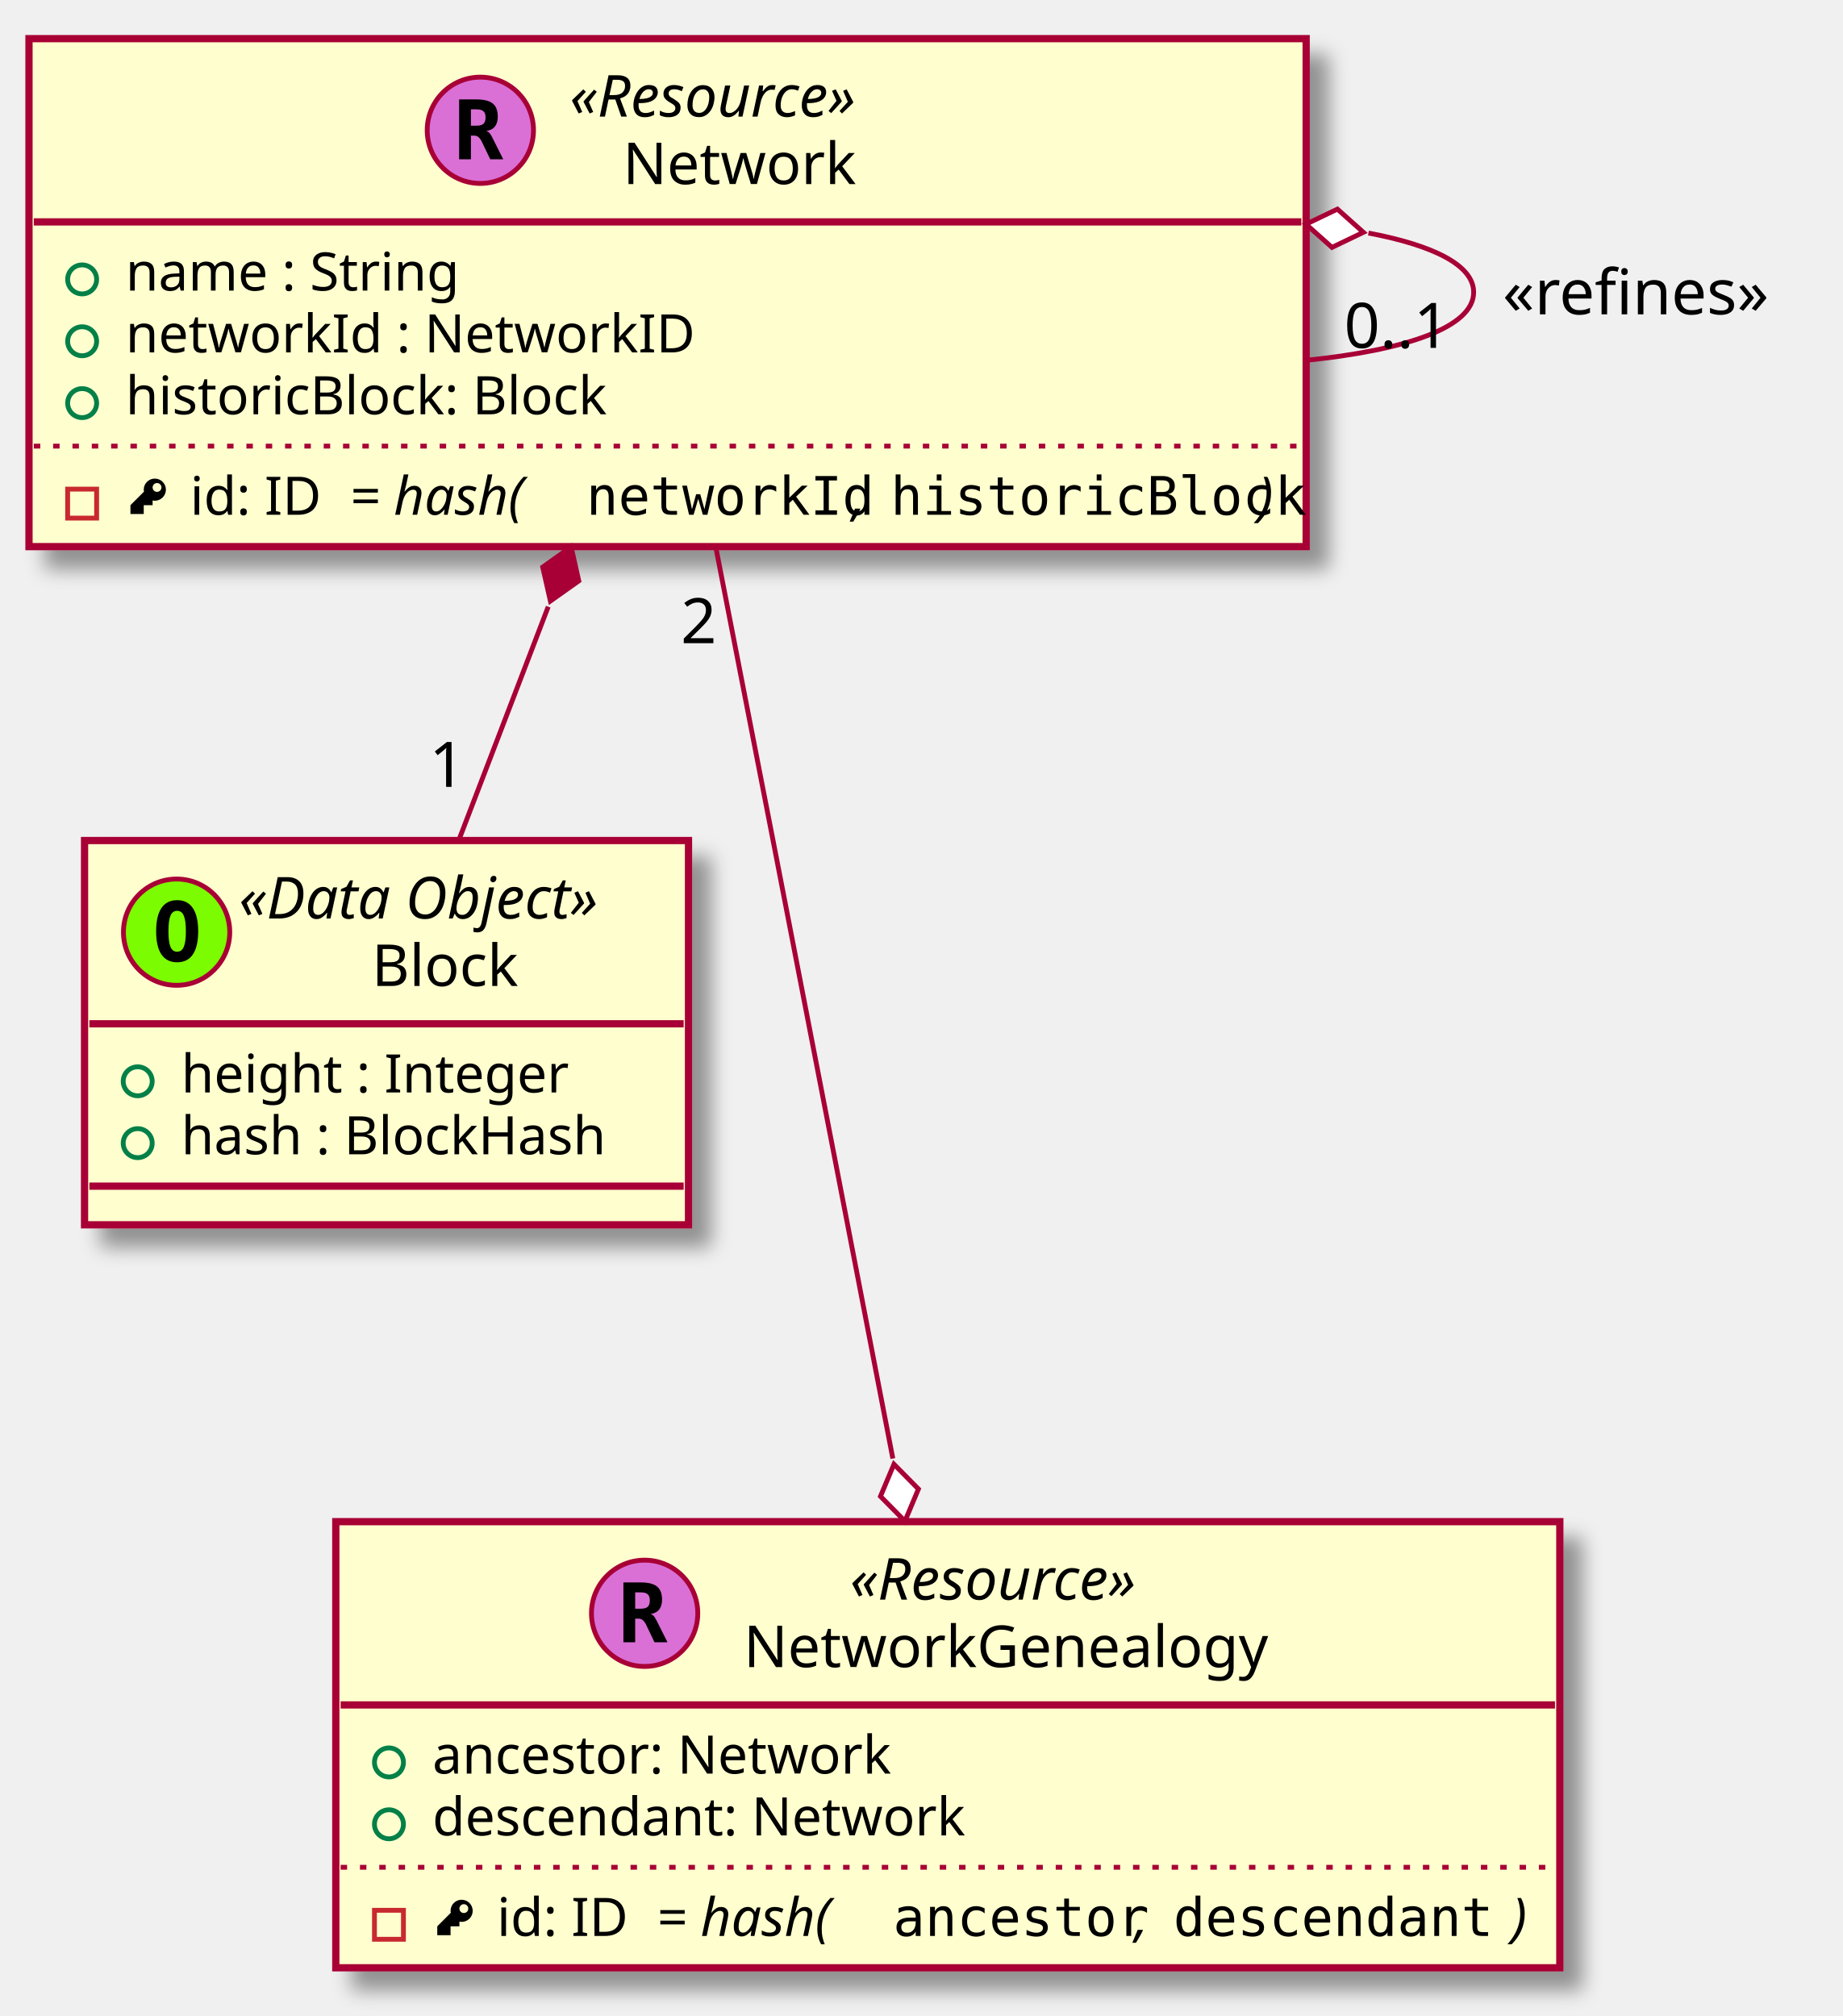
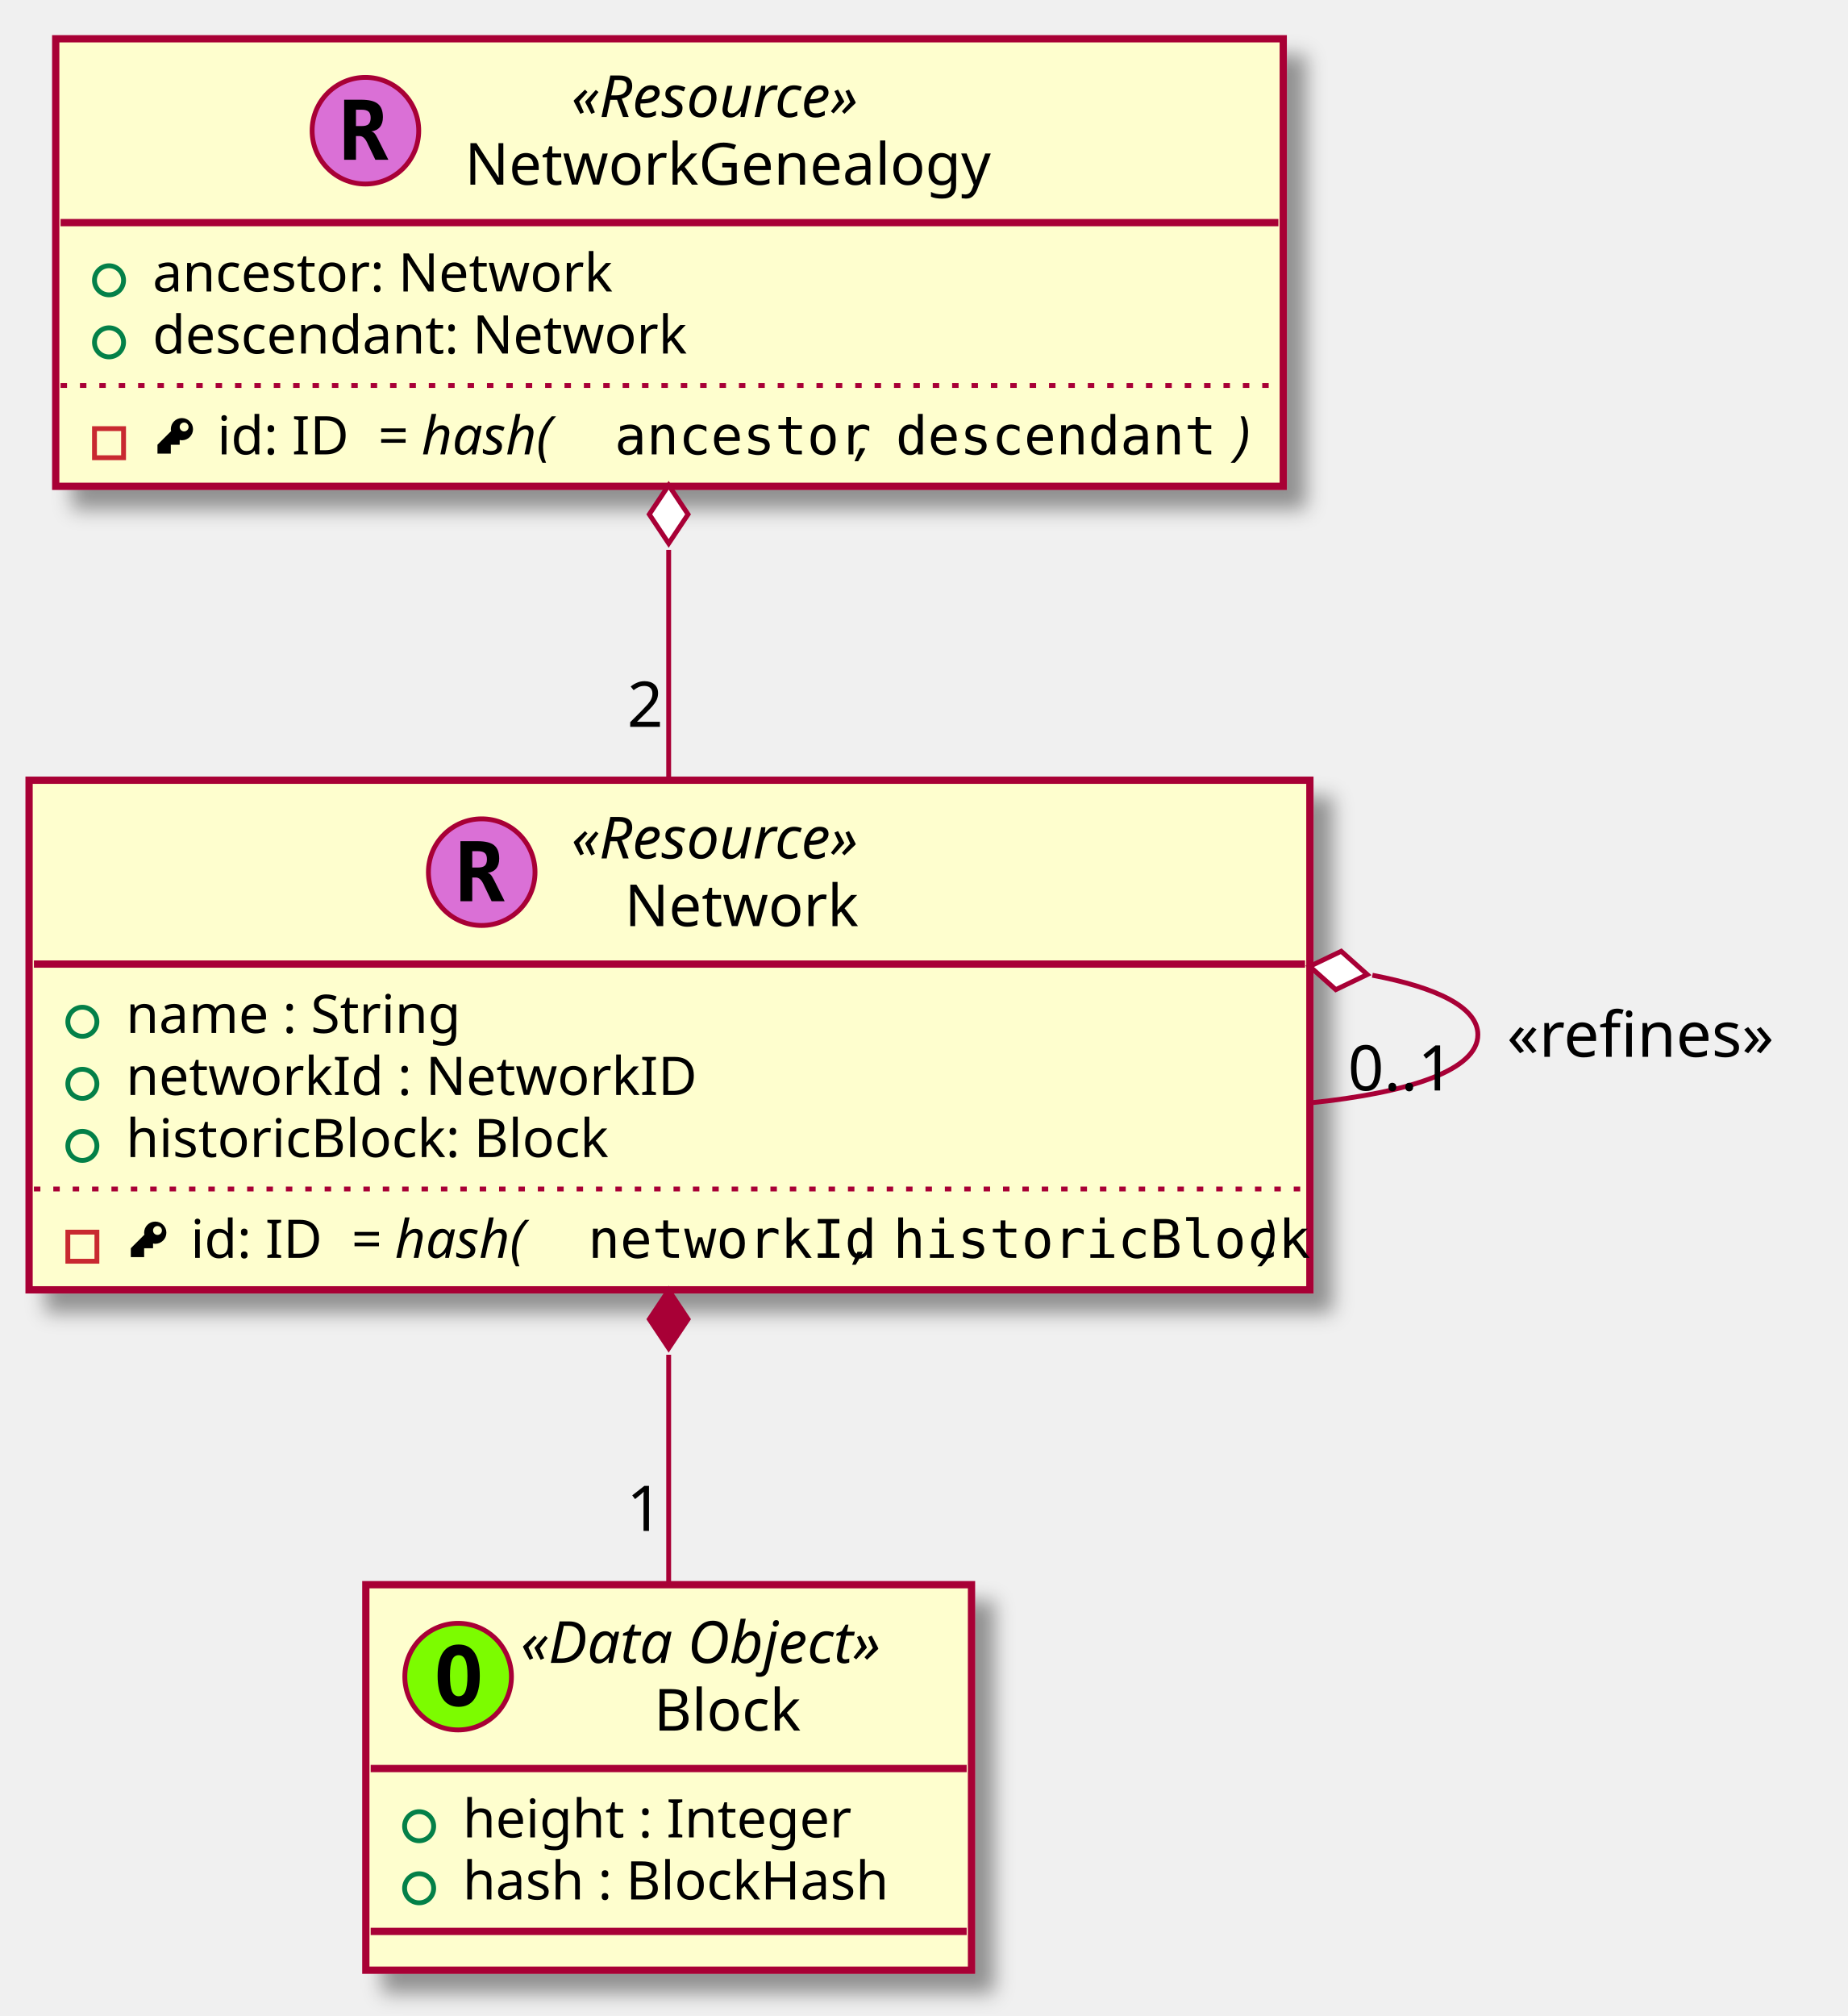
- <svg xmlns="http://www.w3.org/2000/svg" contentScriptType="application/ecmascript" contentStyleType="text/css" height="313.5px" preserveAspectRatio="none" style="width:286px;height:313px;" version="1.1" viewBox="0 0 286 313" width="286.5px" zoomAndPan="magnify">
+ <svg xmlns="http://www.w3.org/2000/svg" contentScriptType="application/ecmascript" contentStyleType="text/css" height="312.75px" preserveAspectRatio="none" style="width:286px;height:312px;" version="1.1" viewBox="0 0 286 312" width="286.5px" zoomAndPan="magnify">
  <defs>
-     <filter height="300%" id="f173iq6s1heomy" width="300%" x="-1" y="-1">
+     <filter height="300%" id="fyjq9h7y56nm" width="300%" x="-1" y="-1">
      <feGaussianBlur result="blurOut" stdDeviation="1.5" />
      <feColorMatrix in="blurOut" result="blurOut2" type="matrix" values="0 0 0 0 0 0 0 0 0 0 0 0 0 0 0 0 0 0 .4 0" />
      <feOffset dx="3.0" dy="3.0" in="blurOut2" result="blurOut3" />
      <feBlend in="SourceGraphic" in2="blurOut3" mode="normal" />
    </filter>
  </defs>
  <g>
-     <rect fill="#FEFECE" filter="url(#f173iq6s1heomy)" height="78.867" id="Network" style="stroke: #A80036; stroke-width: 1.125;" width="198.25" x="4.5" y="6" />
-     <ellipse cx="74.562" cy="20.227" fill="#DA70D6" rx="8.25" ry="8.25" style="stroke: #A80036; stroke-width: 0.75;" />
-     <path d="M75.465,20.332 Q75.734,20.391 75.934,20.602 Q76.144,20.801 76.438,21.387 L78.113,24.727 L76.098,24.727 L74.973,22.383 Q74.926,22.277 74.844,22.102 Q74.352,21.059 73.684,21.059 L73.098,21.059 L73.098,24.727 L71.269,24.727 L71.269,15.434 L73.918,15.434 Q75.711,15.434 76.484,16.066 Q77.269,16.699 77.269,18.129 Q77.269,19.09 76.801,19.664 Q76.344,20.227 75.465,20.332 Z M73.098,16.98 L73.098,19.512 L73.965,19.512 Q74.727,19.512 75.043,19.219 Q75.371,18.914 75.371,18.234 Q75.371,17.566 75.043,17.273 Q74.727,16.98 73.965,16.98 L73.098,16.98 Z " />
+     <rect fill="#FEFECE" filter="url(#fyjq9h7y56nm)" height="78.867" id="Network" style="stroke: #A80036; stroke-width: 1.125;" width="198.25" x="4.5" y="120.75" />
+     <ellipse cx="74.562" cy="134.977" fill="#DA70D6" rx="8.25" ry="8.25" style="stroke: #A80036; stroke-width: 0.75;" />
+     <path d="M75.465,135.082 Q75.734,135.141 75.934,135.352 Q76.144,135.551 76.438,136.137 L78.113,139.477 L76.098,139.477 L74.973,137.133 Q74.926,137.027 74.844,136.852 Q74.352,135.809 73.684,135.809 L73.098,135.809 L73.098,139.477 L71.269,139.477 L71.269,130.184 L73.918,130.184 Q75.711,130.184 76.484,130.816 Q77.269,131.449 77.269,132.879 Q77.269,133.84 76.801,134.414 Q76.344,134.977 75.465,135.082 Z M73.098,131.731 L73.098,134.262 L73.965,134.262 Q74.727,134.262 75.043,133.969 Q75.371,133.664 75.371,132.984 Q75.371,132.316 75.043,132.023 Q74.727,131.731 73.965,131.731 L73.098,131.731 Z " />
+     <text fill="#000000" font-family="sans-serif" font-size="9" font-style="italic" lengthAdjust="spacingAndGlyphs" textLength="54.75" x="88.438" y="132.854">«Resource»</text>
+     <text fill="#000000" font-family="sans-serif" font-size="9" lengthAdjust="spacingAndGlyphs" textLength="38.25" x="96.688" y="143.331">Network</text>
+     <line style="stroke: #A80036; stroke-width: 1.125;" x1="5.25" x2="202" y1="149.203" y2="149.203" />
+     <ellipse cx="12.75" cy="158.13" fill="none" rx="2.25" ry="2.25" style="stroke: #038048; stroke-width: 0.75;" />
+     <text fill="#000000" font-family="sans-serif" font-size="8.25" lengthAdjust="spacingAndGlyphs" textLength="58.5" x="19.5" y="159.861">name : String</text>
+     <ellipse cx="12.75" cy="167.733" fill="none" rx="2.25" ry="2.25" style="stroke: #038048; stroke-width: 0.75;" />
+     <text fill="#000000" font-family="sans-serif" font-size="8.25" lengthAdjust="spacingAndGlyphs" textLength="93" x="19.5" y="169.464">networkId : NetworkID</text>
+     <ellipse cx="12.75" cy="177.337" fill="none" rx="2.25" ry="2.25" style="stroke: #038048; stroke-width: 0.75;" />
+     <text fill="#000000" font-family="sans-serif" font-size="8.25" lengthAdjust="spacingAndGlyphs" textLength="82.5" x="19.5" y="179.068">historicBlock: Block</text>
+     <line style="stroke: #A80036; stroke-width: 0.75; stroke-dasharray: 1.0,2.0;" x1="5.25" x2="202" y1="184.014" y2="184.014" />
+     <rect fill="none" height="4.5" style="stroke: #C82930; stroke-width: 0.75;" width="4.5" x="10.5" y="190.69" />
+     <path d="M24.031,189.055 C23.082,189.055 22.312,189.825 22.312,190.773 C22.312,190.883 22.335,190.978 22.356,191.075 L20.25,193.18 L20.25,194.555 L22.312,194.555 L22.312,193.18 L23.688,193.18 L23.688,192.493 L23.731,192.45 C23.827,192.47 23.921,192.493 24.032,192.493 C24.981,192.493 25.751,191.723 25.751,190.774 C25.751,189.825 24.981,189.055 24.032,189.055 M24.376,189.743 C24.754,189.743 25.063,190.052 25.063,190.43 C25.063,190.809 24.754,191.118 24.376,191.118 C23.998,191.118 23.688,190.809 23.688,190.43 C23.688,190.052 23.998,189.743 24.376,189.743 " fill="#000000" style="stroke: ; stroke-width: 0.0; stroke-dasharray: ;" />
+     <text fill="#000000" font-family="sans-serif" font-size="8.25" lengthAdjust="spacingAndGlyphs" textLength="21.75" x="29.5" y="194.672">id: ID</text>
+     <text fill="#000000" font-family="sans-serif" font-size="8.25" font-style="italic" lengthAdjust="spacingAndGlyphs" textLength="33.75" x="54.25" y="194.672">= hash(</text>
+     <text fill="#000000" font-family="sans-serif" font-size="8.25" lengthAdjust="spacingAndGlyphs" textLength="0" x="91" y="194.672" />
+     <text fill="#000000" font-family="Andale Mono" font-size="8.25" lengthAdjust="spacingAndGlyphs" textLength="41.25" x="91" y="194.672">networkId</text>
+     <text fill="#000000" font-family="sans-serif" font-size="8.25" font-style="italic" lengthAdjust="spacingAndGlyphs" textLength="3" x="132.25" y="194.672">,</text>
+     <text fill="#000000" font-family="sans-serif" font-size="8.25" lengthAdjust="spacingAndGlyphs" textLength="0" x="138.25" y="194.672" />
+     <text fill="#000000" font-family="Andale Mono" font-size="8.25" lengthAdjust="spacingAndGlyphs" textLength="54" x="138.25" y="194.672">historicBlock</text>
+     <text fill="#000000" font-family="sans-serif" font-size="8.25" lengthAdjust="spacingAndGlyphs" textLength="0" x="195.25" y="194.672" />
+     <text fill="#000000" font-family="sans-serif" font-size="8.25" font-style="italic" lengthAdjust="spacingAndGlyphs" textLength="3" x="195.25" y="194.672">)</text>
+     <rect fill="#FEFECE" filter="url(#fyjq9h7y56nm)" height="59.66" id="Block" style="stroke: #A80036; stroke-width: 1.125;" width="93.75" x="56.625" y="245.25" />
+     <ellipse cx="70.912" cy="259.477" fill="#7CFC00" rx="8.25" ry="8.25" style="stroke: #A80036; stroke-width: 0.75;" />
+     <path d="M70.995,256.16 Q70.291,256.16 69.963,256.91 Q69.647,257.66 69.647,259.336 Q69.647,261.012 69.963,261.762 Q70.291,262.512 70.995,262.512 Q71.709,262.512 72.026,261.762 Q72.354,261.012 72.354,259.336 Q72.354,257.66 72.026,256.91 Q71.709,256.16 70.995,256.16 Z M67.737,259.336 Q67.737,256.957 68.557,255.738 Q69.389,254.508 70.995,254.508 Q72.612,254.508 73.432,255.738 Q74.264,256.957 74.264,259.336 Q74.264,261.715 73.432,262.934 Q72.612,264.152 70.995,264.152 Q69.389,264.152 68.557,262.934 Q67.737,261.715 67.737,259.336 Z " />
+     <text fill="#000000" font-family="sans-serif" font-size="9" font-style="italic" lengthAdjust="spacingAndGlyphs" textLength="66" x="80.588" y="257.354">«Data Object»</text>
+     <text fill="#000000" font-family="sans-serif" font-size="9" lengthAdjust="spacingAndGlyphs" textLength="24.75" x="101.213" y="267.831">Block</text>
+     <line style="stroke: #A80036; stroke-width: 1.125;" x1="57.375" x2="149.625" y1="273.703" y2="273.703" />
+     <ellipse cx="64.875" cy="282.63" fill="none" rx="2.25" ry="2.25" style="stroke: #038048; stroke-width: 0.75;" />
+     <text fill="#000000" font-family="sans-serif" font-size="8.25" lengthAdjust="spacingAndGlyphs" textLength="65.25" x="71.625" y="284.361">height : Integer</text>
+     <ellipse cx="64.875" cy="292.233" fill="none" rx="2.25" ry="2.25" style="stroke: #038048; stroke-width: 0.75;" />
+     <text fill="#000000" font-family="sans-serif" font-size="8.25" lengthAdjust="spacingAndGlyphs" textLength="74.25" x="71.625" y="293.964">hash : BlockHash</text>
+     <line style="stroke: #A80036; stroke-width: 1.125;" x1="57.375" x2="149.625" y1="298.91" y2="298.91" />
+     <rect fill="#FEFECE" filter="url(#fyjq9h7y56nm)" height="69.264" id="NetworkGenealogy" style="stroke: #A80036; stroke-width: 1.125;" width="190" x="8.625" y="6" />
+     <ellipse cx="56.562" cy="20.227" fill="#DA70D6" rx="8.25" ry="8.25" style="stroke: #A80036; stroke-width: 0.75;" />
+     <path d="M57.465,20.332 Q57.734,20.391 57.934,20.602 Q58.145,20.801 58.438,21.387 L60.113,24.727 L58.098,24.727 L56.973,22.383 Q56.926,22.277 56.844,22.102 Q56.352,21.059 55.684,21.059 L55.098,21.059 L55.098,24.727 L53.27,24.727 L53.27,15.434 L55.918,15.434 Q57.711,15.434 58.484,16.066 Q59.27,16.699 59.27,18.129 Q59.27,19.09 58.801,19.664 Q58.344,20.227 57.465,20.332 Z M55.098,16.98 L55.098,19.512 L55.965,19.512 Q56.727,19.512 57.043,19.219 Q57.371,18.914 57.371,18.234 Q57.371,17.566 57.043,17.273 Q56.727,16.98 55.965,16.98 L55.098,16.98 Z " />
    <text fill="#000000" font-family="sans-serif" font-size="9" font-style="italic" lengthAdjust="spacingAndGlyphs" textLength="54.75" x="88.438" y="18.104">«Resource»</text>
-     <text fill="#000000" font-family="sans-serif" font-size="9" lengthAdjust="spacingAndGlyphs" textLength="38.25" x="96.688" y="28.581">Network</text>
-     <line style="stroke: #A80036; stroke-width: 1.125;" x1="5.25" x2="202" y1="34.453" y2="34.453" />
-     <ellipse cx="12.75" cy="43.38" fill="none" rx="2.25" ry="2.25" style="stroke: #038048; stroke-width: 0.75;" />
-     <text fill="#000000" font-family="sans-serif" font-size="8.25" lengthAdjust="spacingAndGlyphs" textLength="58.5" x="19.5" y="45.111">name : String</text>
-     <ellipse cx="12.75" cy="52.983" fill="none" rx="2.25" ry="2.25" style="stroke: #038048; stroke-width: 0.75;" />
-     <text fill="#000000" font-family="sans-serif" font-size="8.25" lengthAdjust="spacingAndGlyphs" textLength="93" x="19.5" y="54.715">networkId : NetworkID</text>
-     <ellipse cx="12.75" cy="62.587" fill="none" rx="2.25" ry="2.25" style="stroke: #038048; stroke-width: 0.75;" />
-     <text fill="#000000" font-family="sans-serif" font-size="8.25" lengthAdjust="spacingAndGlyphs" textLength="82.5" x="19.5" y="64.318">historicBlock: Block</text>
-     <line style="stroke: #A80036; stroke-width: 0.75; stroke-dasharray: 1.0,2.0;" x1="5.25" x2="202" y1="69.264" y2="69.264" />
-     <rect fill="none" height="4.5" style="stroke: #C82930; stroke-width: 0.75;" width="4.5" x="10.5" y="75.94" />
-     <path d="M24.031,74.305 C23.082,74.305 22.312,75.075 22.312,76.023 C22.312,76.133 22.335,76.228 22.356,76.325 L20.25,78.43 L20.25,79.805 L22.312,79.805 L22.312,78.43 L23.688,78.43 L23.688,77.743 L23.731,77.7 C23.827,77.72 23.921,77.743 24.032,77.743 C24.981,77.743 25.751,76.973 25.751,76.024 C25.751,75.075 24.981,74.305 24.032,74.305 M24.376,74.993 C24.754,74.993 25.063,75.302 25.063,75.68 C25.063,76.058 24.754,76.368 24.376,76.368 C23.998,76.368 23.688,76.058 23.688,75.68 C23.688,75.302 23.998,74.993 24.376,74.993 " fill="#000000" style="stroke: ; stroke-width: 0.0; stroke-dasharray: ;" />
-     <text fill="#000000" font-family="sans-serif" font-size="8.25" lengthAdjust="spacingAndGlyphs" textLength="21.75" x="29.5" y="79.921">id: ID</text>
-     <text fill="#000000" font-family="sans-serif" font-size="8.25" font-style="italic" lengthAdjust="spacingAndGlyphs" textLength="33.75" x="54.25" y="79.921">= hash(</text>
-     <text fill="#000000" font-family="sans-serif" font-size="8.25" lengthAdjust="spacingAndGlyphs" textLength="0" x="91" y="79.921" />
-     <text fill="#000000" font-family="Andale Mono" font-size="8.25" lengthAdjust="spacingAndGlyphs" textLength="41.25" x="91" y="79.921">networkId</text>
-     <text fill="#000000" font-family="sans-serif" font-size="8.25" font-style="italic" lengthAdjust="spacingAndGlyphs" textLength="3" x="132.25" y="79.921">,</text>
-     <text fill="#000000" font-family="sans-serif" font-size="8.25" lengthAdjust="spacingAndGlyphs" textLength="0" x="138.25" y="79.921" />
-     <text fill="#000000" font-family="Andale Mono" font-size="8.25" lengthAdjust="spacingAndGlyphs" textLength="54" x="138.25" y="79.921">historicBlock</text>
-     <text fill="#000000" font-family="sans-serif" font-size="8.25" lengthAdjust="spacingAndGlyphs" textLength="0" x="195.25" y="79.921" />
-     <text fill="#000000" font-family="sans-serif" font-size="8.25" font-style="italic" lengthAdjust="spacingAndGlyphs" textLength="3" x="195.25" y="79.921">)</text>
-     <rect fill="#FEFECE" filter="url(#f173iq6s1heomy)" height="59.66" id="Block" style="stroke: #A80036; stroke-width: 1.125;" width="93.75" x="13.125" y="130.5" />
-     <ellipse cx="27.413" cy="144.727" fill="#7CFC00" rx="8.25" ry="8.25" style="stroke: #A80036; stroke-width: 0.75;" />
-     <path d="M27.494,141.41 Q26.791,141.41 26.463,142.16 Q26.147,142.91 26.147,144.586 Q26.147,146.262 26.463,147.012 Q26.791,147.762 27.494,147.762 Q28.209,147.762 28.526,147.012 Q28.854,146.262 28.854,144.586 Q28.854,142.91 28.526,142.16 Q28.209,141.41 27.494,141.41 Z M24.237,144.586 Q24.237,142.207 25.057,140.988 Q25.889,139.758 27.494,139.758 Q29.112,139.758 29.932,140.988 Q30.764,142.207 30.764,144.586 Q30.764,146.965 29.932,148.184 Q29.112,149.402 27.494,149.402 Q25.889,149.402 25.057,148.184 Q24.237,146.965 24.237,144.586 Z " />
-     <text fill="#000000" font-family="sans-serif" font-size="9" font-style="italic" lengthAdjust="spacingAndGlyphs" textLength="66" x="37.087" y="142.604">«Data Object»</text>
-     <text fill="#000000" font-family="sans-serif" font-size="9" lengthAdjust="spacingAndGlyphs" textLength="24.75" x="57.712" y="153.081">Block</text>
-     <line style="stroke: #A80036; stroke-width: 1.125;" x1="13.875" x2="106.125" y1="158.953" y2="158.953" />
-     <ellipse cx="21.375" cy="167.88" fill="none" rx="2.25" ry="2.25" style="stroke: #038048; stroke-width: 0.75;" />
-     <text fill="#000000" font-family="sans-serif" font-size="8.25" lengthAdjust="spacingAndGlyphs" textLength="65.25" x="28.125" y="169.611">height : Integer</text>
-     <ellipse cx="21.375" cy="177.483" fill="none" rx="2.25" ry="2.25" style="stroke: #038048; stroke-width: 0.75;" />
-     <text fill="#000000" font-family="sans-serif" font-size="8.25" lengthAdjust="spacingAndGlyphs" textLength="74.25" x="28.125" y="179.214">hash : BlockHash</text>
-     <line style="stroke: #A80036; stroke-width: 1.125;" x1="13.875" x2="106.125" y1="184.16" y2="184.16" />
-     <rect fill="#FEFECE" filter="url(#f173iq6s1heomy)" height="69.264" id="NetworkGenealogy" style="stroke: #A80036; stroke-width: 1.125;" width="190" x="52.125" y="236.25" />
-     <ellipse cx="100.062" cy="250.477" fill="#DA70D6" rx="8.25" ry="8.25" style="stroke: #A80036; stroke-width: 0.75;" />
-     <path d="M100.965,250.582 Q101.234,250.641 101.434,250.852 Q101.644,251.051 101.938,251.637 L103.613,254.977 L101.598,254.977 L100.473,252.633 Q100.426,252.527 100.344,252.352 Q99.852,251.309 99.184,251.309 L98.598,251.309 L98.598,254.977 L96.769,254.977 L96.769,245.684 L99.418,245.684 Q101.211,245.684 101.984,246.316 Q102.769,246.949 102.769,248.379 Q102.769,249.34 102.301,249.914 Q101.844,250.477 100.965,250.582 Z M98.598,247.231 L98.598,249.762 L99.465,249.762 Q100.227,249.762 100.543,249.469 Q100.871,249.164 100.871,248.484 Q100.871,247.816 100.543,247.523 Q100.227,247.231 99.465,247.231 L98.598,247.231 Z " />
-     <text fill="#000000" font-family="sans-serif" font-size="9" font-style="italic" lengthAdjust="spacingAndGlyphs" textLength="54.75" x="131.938" y="248.354">«Resource»</text>
-     <text fill="#000000" font-family="sans-serif" font-size="9" lengthAdjust="spacingAndGlyphs" textLength="87.75" x="115.438" y="258.831">NetworkGenealogy</text>
-     <line style="stroke: #A80036; stroke-width: 1.125;" x1="52.875" x2="241.375" y1="264.703" y2="264.703" />
-     <ellipse cx="60.375" cy="273.63" fill="none" rx="2.25" ry="2.25" style="stroke: #038048; stroke-width: 0.75;" />
-     <text fill="#000000" font-family="sans-serif" font-size="8.25" lengthAdjust="spacingAndGlyphs" textLength="78" x="67.125" y="275.361">ancestor: Network</text>
-     <ellipse cx="60.375" cy="283.233" fill="none" rx="2.25" ry="2.25" style="stroke: #038048; stroke-width: 0.75;" />
-     <text fill="#000000" font-family="sans-serif" font-size="8.25" lengthAdjust="spacingAndGlyphs" textLength="90" x="67.125" y="284.964">descendant: Network</text>
-     <line style="stroke: #A80036; stroke-width: 0.75; stroke-dasharray: 1.0,2.0;" x1="52.875" x2="241.375" y1="289.91" y2="289.91" />
-     <rect fill="none" height="4.5" style="stroke: #C82930; stroke-width: 0.75;" width="4.5" x="58.125" y="296.587" />
-     <path d="M71.656,294.951 C70.707,294.951 69.938,295.721 69.938,296.67 C69.938,296.78 69.96,296.874 69.981,296.971 L67.875,299.077 L67.875,300.452 L69.938,300.452 L69.938,299.077 L71.312,299.077 L71.312,298.389 L71.356,298.346 C71.452,298.367 71.546,298.389 71.657,298.389 C72.606,298.389 73.376,297.619 73.376,296.671 C73.376,295.722 72.606,294.952 71.657,294.952 M72.001,295.639 C72.379,295.639 72.688,295.949 72.688,296.327 C72.688,296.705 72.379,297.014 72.001,297.014 C71.623,297.014 71.313,296.705 71.313,296.327 C71.313,295.949 71.623,295.639 72.001,295.639 " fill="#000000" style="stroke: ; stroke-width: 0.0; stroke-dasharray: ;" />
-     <text fill="#000000" font-family="sans-serif" font-size="8.25" lengthAdjust="spacingAndGlyphs" textLength="21.75" x="77.125" y="300.568">id: ID</text>
-     <text fill="#000000" font-family="sans-serif" font-size="8.25" font-style="italic" lengthAdjust="spacingAndGlyphs" textLength="33.75" x="101.875" y="300.568">= hash(</text>
-     <text fill="#000000" font-family="sans-serif" font-size="8.25" lengthAdjust="spacingAndGlyphs" textLength="0" x="138.625" y="300.568" />
-     <text fill="#000000" font-family="Andale Mono" font-size="8.25" lengthAdjust="spacingAndGlyphs" textLength="37.5" x="138.625" y="300.568">ancestor</text>
-     <text fill="#000000" font-family="sans-serif" font-size="8.25" font-style="italic" lengthAdjust="spacingAndGlyphs" textLength="3" x="176.125" y="300.568">,</text>
-     <text fill="#000000" font-family="sans-serif" font-size="8.25" lengthAdjust="spacingAndGlyphs" textLength="0" x="182.125" y="300.568" />
-     <text fill="#000000" font-family="Andale Mono" font-size="8.25" lengthAdjust="spacingAndGlyphs" textLength="49.5" x="182.125" y="300.568">descendant</text>
-     <text fill="#000000" font-family="sans-serif" font-size="8.25" lengthAdjust="spacingAndGlyphs" textLength="0" x="234.625" y="300.568" />
-     <text fill="#000000" font-family="sans-serif" font-size="8.25" font-style="italic" lengthAdjust="spacingAndGlyphs" textLength="3" x="234.625" y="300.568">)</text>
-     <path d="M212.418,36.18 C222.439,38.083 228.75,41.148 228.75,45.375 C228.75,50.84 218.199,54.363 202.723,55.943 " fill="none" id="Network-Network" style="stroke: #A80036; stroke-width: 0.75;" />
-     <polygon fill="#FFFFFF" points="202.723,34.807,206.758,38.409,211.634,36.069,207.599,32.468,202.723,34.807" style="stroke: #A80036; stroke-width: 0.75;" />
-     <text fill="#000000" font-family="sans-serif" font-size="9.75" lengthAdjust="spacingAndGlyphs" textLength="44.25" x="233.25" y="48.8">«refines»</text>
-     <text fill="#000000" font-family="sans-serif" font-size="9.75" lengthAdjust="spacingAndGlyphs" textLength="18" x="208.634" y="54.013">0..1</text>
-     <path d="M85.1,94.189 C80.38,106.517 75.444,119.409 71.211,130.465 " fill="none" id="Network-Block" style="stroke: #A80036; stroke-width: 0.75;" />
-     <polygon fill="#A80036" points="88.651,84.91,84.241,88.041,85.434,93.316,89.844,90.186,88.651,84.91" style="stroke: #A80036; stroke-width: 0.75;" />
-     <text fill="#000000" font-family="sans-serif" font-size="9.75" lengthAdjust="spacingAndGlyphs" textLength="6" x="66.622" y="122.174">1</text>
-     <path d="M111.073,84.766 C113.882,99.125 117.092,115.555 120,130.5 C126.251,162.633 133.277,198.938 138.594,226.453 " fill="none" id="Network-NetworkGenealogy" style="stroke: #A80036; stroke-width: 0.75;" />
-     <polygon fill="#FFFFFF" points="140.471,236.17,142.563,231.183,138.764,227.333,136.672,232.321,140.471,236.17" style="stroke: #A80036; stroke-width: 0.75;" />
-     <text fill="#000000" font-family="sans-serif" font-size="9.75" lengthAdjust="spacingAndGlyphs" textLength="6" x="105.67" y="99.864">2</text>
+     <text fill="#000000" font-family="sans-serif" font-size="9" lengthAdjust="spacingAndGlyphs" textLength="87.75" x="71.938" y="28.581">NetworkGenealogy</text>
+     <line style="stroke: #A80036; stroke-width: 1.125;" x1="9.375" x2="197.875" y1="34.453" y2="34.453" />
+     <ellipse cx="16.875" cy="43.38" fill="none" rx="2.25" ry="2.25" style="stroke: #038048; stroke-width: 0.75;" />
+     <text fill="#000000" font-family="sans-serif" font-size="8.25" lengthAdjust="spacingAndGlyphs" textLength="78" x="23.625" y="45.111">ancestor: Network</text>
+     <ellipse cx="16.875" cy="52.983" fill="none" rx="2.25" ry="2.25" style="stroke: #038048; stroke-width: 0.75;" />
+     <text fill="#000000" font-family="sans-serif" font-size="8.25" lengthAdjust="spacingAndGlyphs" textLength="90" x="23.625" y="54.715">descendant: Network</text>
+     <line style="stroke: #A80036; stroke-width: 0.75; stroke-dasharray: 1.0,2.0;" x1="9.375" x2="197.875" y1="59.66" y2="59.66" />
+     <rect fill="none" height="4.5" style="stroke: #C82930; stroke-width: 0.75;" width="4.5" x="14.625" y="66.337" />
+     <path d="M28.156,64.701 C27.207,64.701 26.438,65.471 26.438,66.42 C26.438,66.53 26.46,66.624 26.481,66.721 L24.375,68.827 L24.375,70.202 L26.438,70.202 L26.438,68.827 L27.812,68.827 L27.812,68.139 L27.856,68.096 C27.952,68.117 28.046,68.139 28.157,68.139 C29.106,68.139 29.876,67.369 29.876,66.421 C29.876,65.472 29.106,64.702 28.157,64.702 M28.501,65.389 C28.879,65.389 29.188,65.699 29.188,66.077 C29.188,66.455 28.879,66.764 28.501,66.764 C28.123,66.764 27.813,66.455 27.813,66.077 C27.813,65.699 28.123,65.389 28.501,65.389 " fill="#000000" style="stroke: ; stroke-width: 0.0; stroke-dasharray: ;" />
+     <text fill="#000000" font-family="sans-serif" font-size="8.25" lengthAdjust="spacingAndGlyphs" textLength="21.75" x="33.625" y="70.318">id: ID</text>
+     <text fill="#000000" font-family="sans-serif" font-size="8.25" font-style="italic" lengthAdjust="spacingAndGlyphs" textLength="33.75" x="58.375" y="70.318">= hash(</text>
+     <text fill="#000000" font-family="sans-serif" font-size="8.25" lengthAdjust="spacingAndGlyphs" textLength="0" x="95.125" y="70.318" />
+     <text fill="#000000" font-family="Andale Mono" font-size="8.25" lengthAdjust="spacingAndGlyphs" textLength="37.5" x="95.125" y="70.318">ancestor</text>
+     <text fill="#000000" font-family="sans-serif" font-size="8.25" font-style="italic" lengthAdjust="spacingAndGlyphs" textLength="3" x="132.625" y="70.318">,</text>
+     <text fill="#000000" font-family="sans-serif" font-size="8.25" lengthAdjust="spacingAndGlyphs" textLength="0" x="138.625" y="70.318" />
+     <text fill="#000000" font-family="Andale Mono" font-size="8.25" lengthAdjust="spacingAndGlyphs" textLength="49.5" x="138.625" y="70.318">descendant</text>
+     <text fill="#000000" font-family="sans-serif" font-size="8.25" lengthAdjust="spacingAndGlyphs" textLength="0" x="191.125" y="70.318" />
+     <text fill="#000000" font-family="sans-serif" font-size="8.25" font-style="italic" lengthAdjust="spacingAndGlyphs" textLength="3" x="191.125" y="70.318">)</text>
+     <path d="M212.418,150.93 C222.439,152.833 228.75,155.898 228.75,160.125 C228.75,165.59 218.199,169.113 202.723,170.692 " fill="none" id="Network-Network" style="stroke: #A80036; stroke-width: 0.75;" />
+     <polygon fill="#FFFFFF" points="202.723,149.558,206.758,153.159,211.634,150.82,207.599,147.218,202.723,149.558" style="stroke: #A80036; stroke-width: 0.75;" />
+     <text fill="#000000" font-family="sans-serif" font-size="9.75" lengthAdjust="spacingAndGlyphs" textLength="44.25" x="233.25" y="163.55">«refines»</text>
+     <text fill="#000000" font-family="sans-serif" font-size="9.75" lengthAdjust="spacingAndGlyphs" textLength="18" x="208.634" y="168.762">0..1</text>
+     <path d="M103.5,209.665 C103.5,221.772 103.5,234.375 103.5,245.216 " fill="none" id="Network-Block" style="stroke: #A80036; stroke-width: 0.75;" />
+     <polygon fill="#A80036" points="103.5,199.661,100.5,204.161,103.5,208.661,106.5,204.161,103.5,199.661" style="stroke: #A80036; stroke-width: 0.75;" />
+     <text fill="#000000" font-family="sans-serif" font-size="9.75" lengthAdjust="spacingAndGlyphs" textLength="6" x="96.984" y="236.925">1</text>
+     <path d="M103.5,85.106 C103.5,96.798 103.5,109.344 103.5,120.734 " fill="none" id="NetworkGenealogy-Network" style="stroke: #A80036; stroke-width: 0.75;" />
+     <polygon fill="#FFFFFF" points="103.5,75.1,100.5,79.6,103.5,84.1,106.5,79.6,103.5,75.1" style="stroke: #A80036; stroke-width: 0.75;" />
+     <text fill="#000000" font-family="sans-serif" font-size="9.75" lengthAdjust="spacingAndGlyphs" textLength="6" x="97.08" y="112.484">2</text>
  </g>
</svg>
